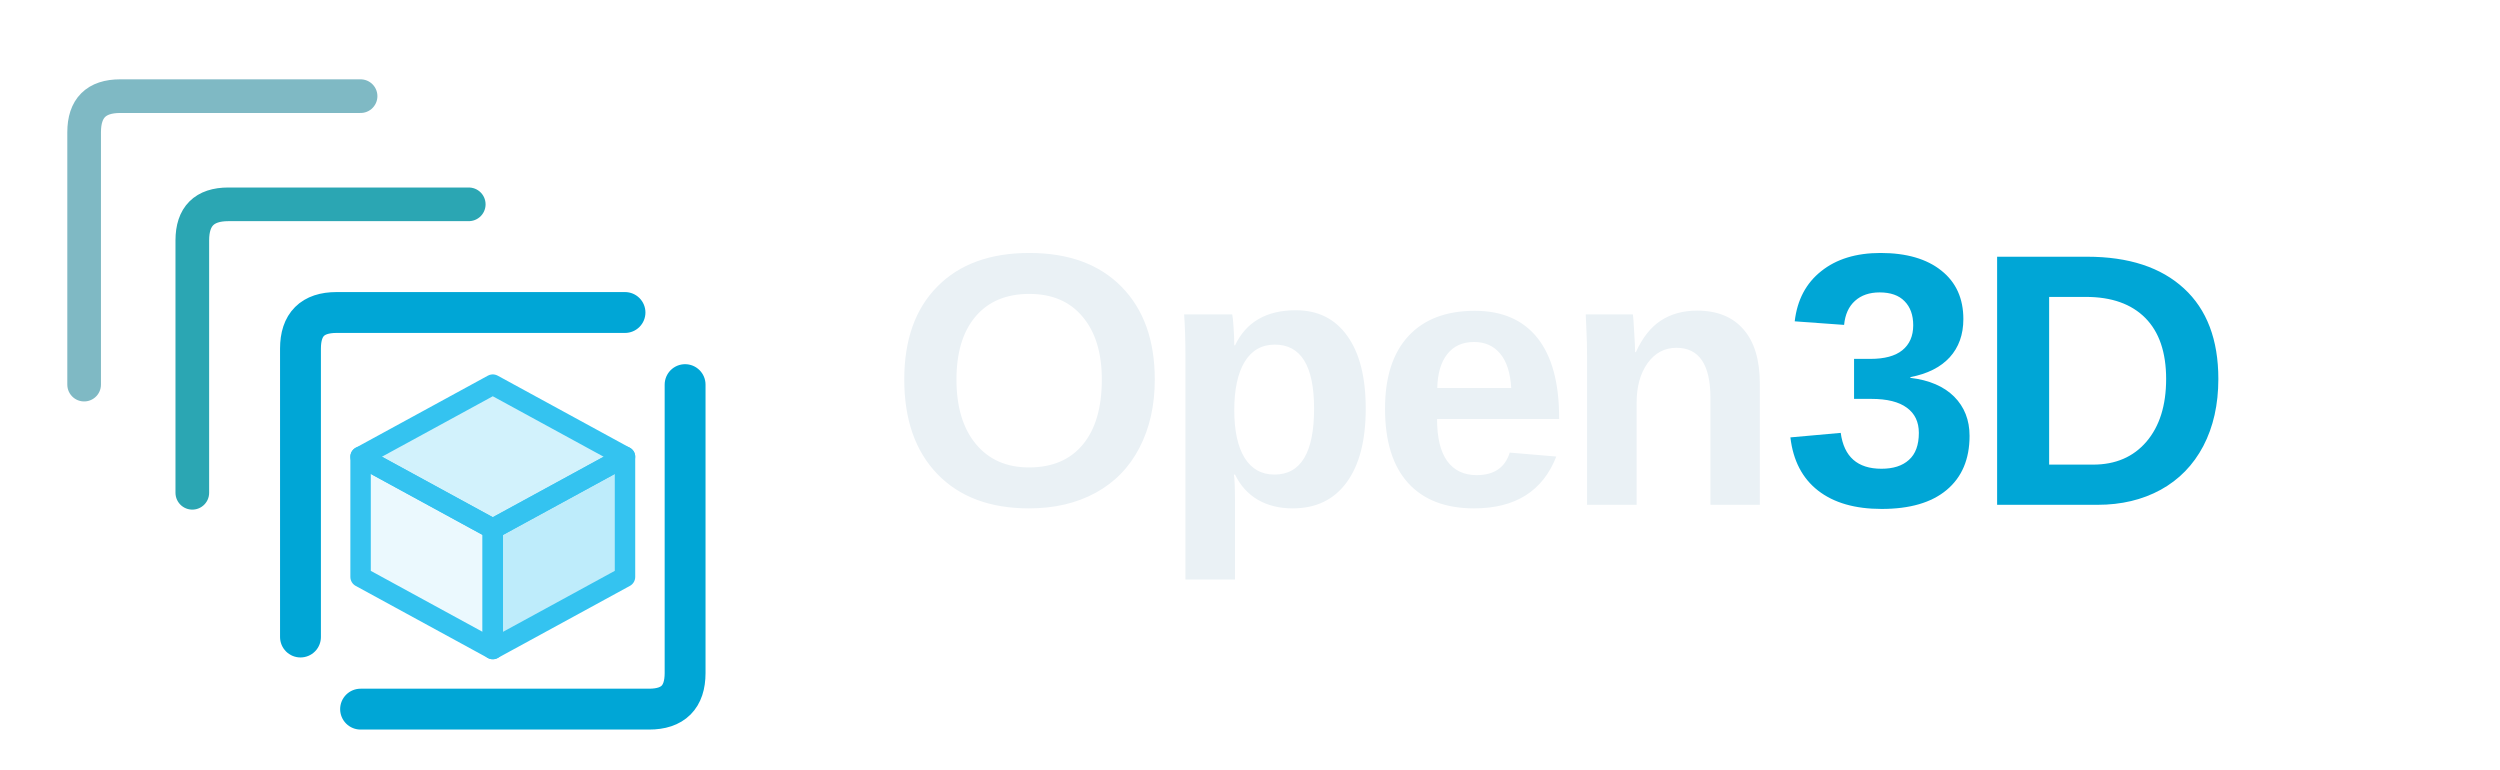
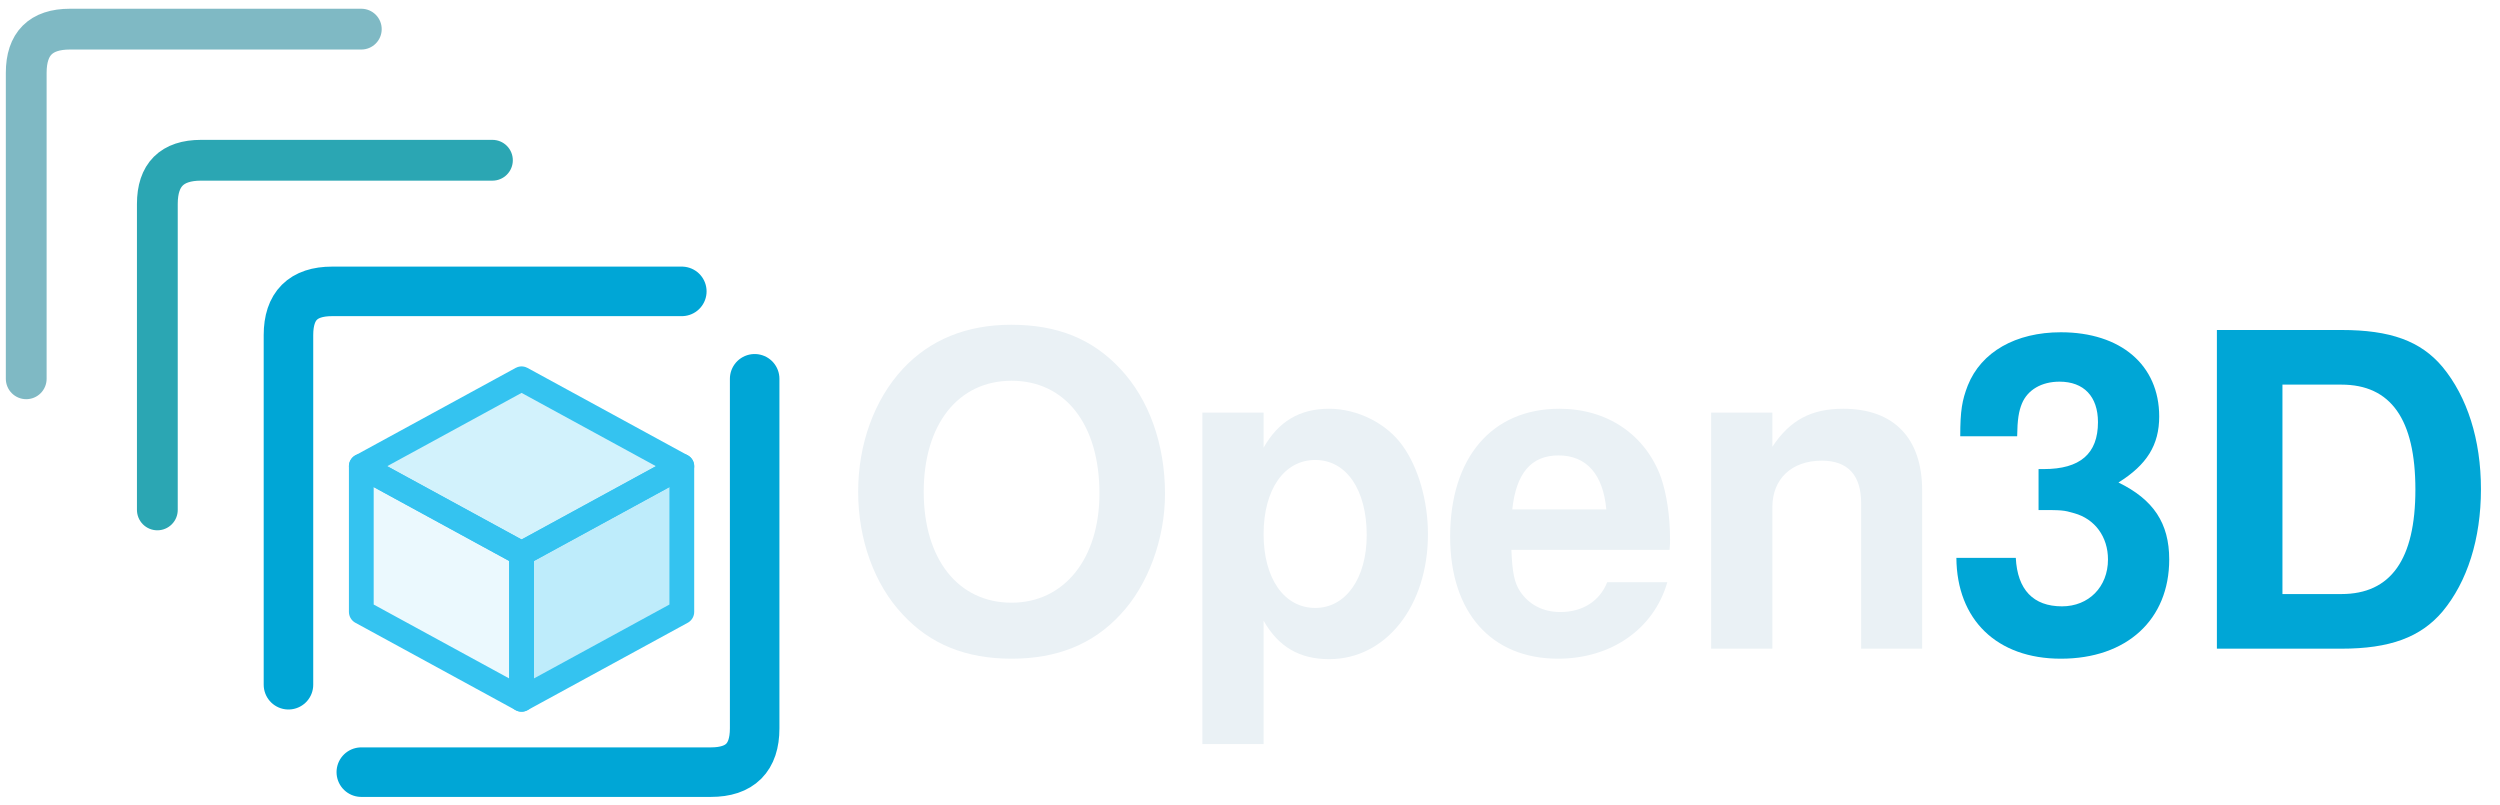
- <svg xmlns="http://www.w3.org/2000/svg" width="520" height="160" viewBox="0 0 208 64" fill="none" stroke-linecap="round" stroke-linejoin="round">
-   <g transform="translate(0,2)">
-     <path d="M30 6 H10 Q7 6 7 9 V30" stroke="#7fb9c4" stroke-width="2.8" />
-     <path d="M39 15 H19 Q16 15 16 18 V39" stroke="#2ba6b3" stroke-width="2.8" />
-     <path d="M52 24 H28 Q25 24 25 27 V51" stroke="#00a6d6" stroke-width="3.4" />
-     <path d="M30 57 H54 Q57 57 57 54 V30" stroke="#00a6d6" stroke-width="3.4" />
-     <path d="M41 30 52 36 41 42 30 36Z" fill="#34c3f0" fill-opacity=".22" stroke="#34c3f0" stroke-width="1.7" />
-     <path d="M30 36 41 42 41 52 30 46Z" fill="#34c3f0" fill-opacity=".10" stroke="#34c3f0" stroke-width="1.7" />
-     <path d="M41 42 52 36 52 46 41 52Z" fill="#34c3f0" fill-opacity=".32" stroke="#34c3f0" stroke-width="1.7" />
+ <svg xmlns="http://www.w3.org/2000/svg" width="100%" height="100%" viewBox="0 0 429 138" version="1.1" xml:space="preserve" style="fill-rule:evenodd;clip-rule:evenodd;stroke-linecap:round;stroke-linejoin:round;">
+   <g transform="matrix(1,0,0,1,-13,-15)">
+     <g transform="matrix(2.5,0,0,2.5,0,5)">
+       <path d="M30,6L10,6C8,6 7,7 7,9L7,30" style="fill:none;fill-rule:nonzero;stroke:rgb(127,185,196);stroke-width:2.8px;" />
+       <path d="M39,15L19,15C17,15 16,16 16,18L16,39" style="fill:none;fill-rule:nonzero;stroke:rgb(43,166,179);stroke-width:2.8px;" />
+       <path d="M52,24L28,24C26,24 25,25 25,27L25,51" style="fill:none;fill-rule:nonzero;stroke:rgb(0,166,214);stroke-width:3.4px;" />
+       <path d="M30,57L54,57C56,57 57,56 57,54L57,30" style="fill:none;fill-rule:nonzero;stroke:rgb(0,166,214);stroke-width:3.4px;" />
+       <path d="M41,30L52,36L41,42L30,36L41,30Z" style="fill:rgb(52,195,240);fill-opacity:0.22;fill-rule:nonzero;stroke:rgb(52,195,240);stroke-width:1.7px;" />
+       <path d="M30,36L41,42L41,52L30,46L30,36Z" style="fill:rgb(52,195,240);fill-opacity:0.1;fill-rule:nonzero;stroke:rgb(52,195,240);stroke-width:1.7px;" />
+       <path d="M41,42L52,36L52,46L41,52L41,42Z" style="fill:rgb(52,195,240);fill-opacity:0.32;fill-rule:nonzero;stroke:rgb(52,195,240);stroke-width:1.7px;" />
+     </g>
+     <g transform="matrix(2.5,0,0,2.5,157.252,126.314)">
+       <g>
+         <text x="0px" y="0px" style="font-family:'Helvetica-Bold', 'Helvetica';font-weight:700;font-size:30px;fill:rgb(234,241,245);">O</text>
+         <g transform="matrix(1,0,0,1,23.095,0)">
+           <text x="0px" y="0px" style="font-family:'Helvetica-Bold', 'Helvetica';font-weight:700;font-size:30px;fill:rgb(234,241,245);">p<tspan x="18.085px 34.53px " y="0px 0px ">en</tspan>
+           </text>
+         </g>
+       </g>
+       <g>
+         <g transform="matrix(1,0,0,1,75.71,0)">
+           <text x="0px" y="0px" style="font-family:'Helvetica-Bold', 'Helvetica';font-weight:700;font-size:30px;fill:rgb(0,166,214);">3</text>
+         </g>
+         <g transform="matrix(1,0,0,1,92.154,0)">
+           <text x="0px" y="0px" style="font-family:'Helvetica-Bold', 'Helvetica';font-weight:700;font-size:30px;fill:rgb(0,166,214);">D</text>
+         </g>
+       </g>
+     </g>
  </g>
-   <text x="74" y="42" font-family="'Geist','Helvetica Neue',Arial,sans-serif" font-size="30" font-weight="700" letter-spacing="-0.8" fill="#eaf1f5">Open<tspan fill="#00a6d6">3D</tspan>
-   </text>
</svg>
